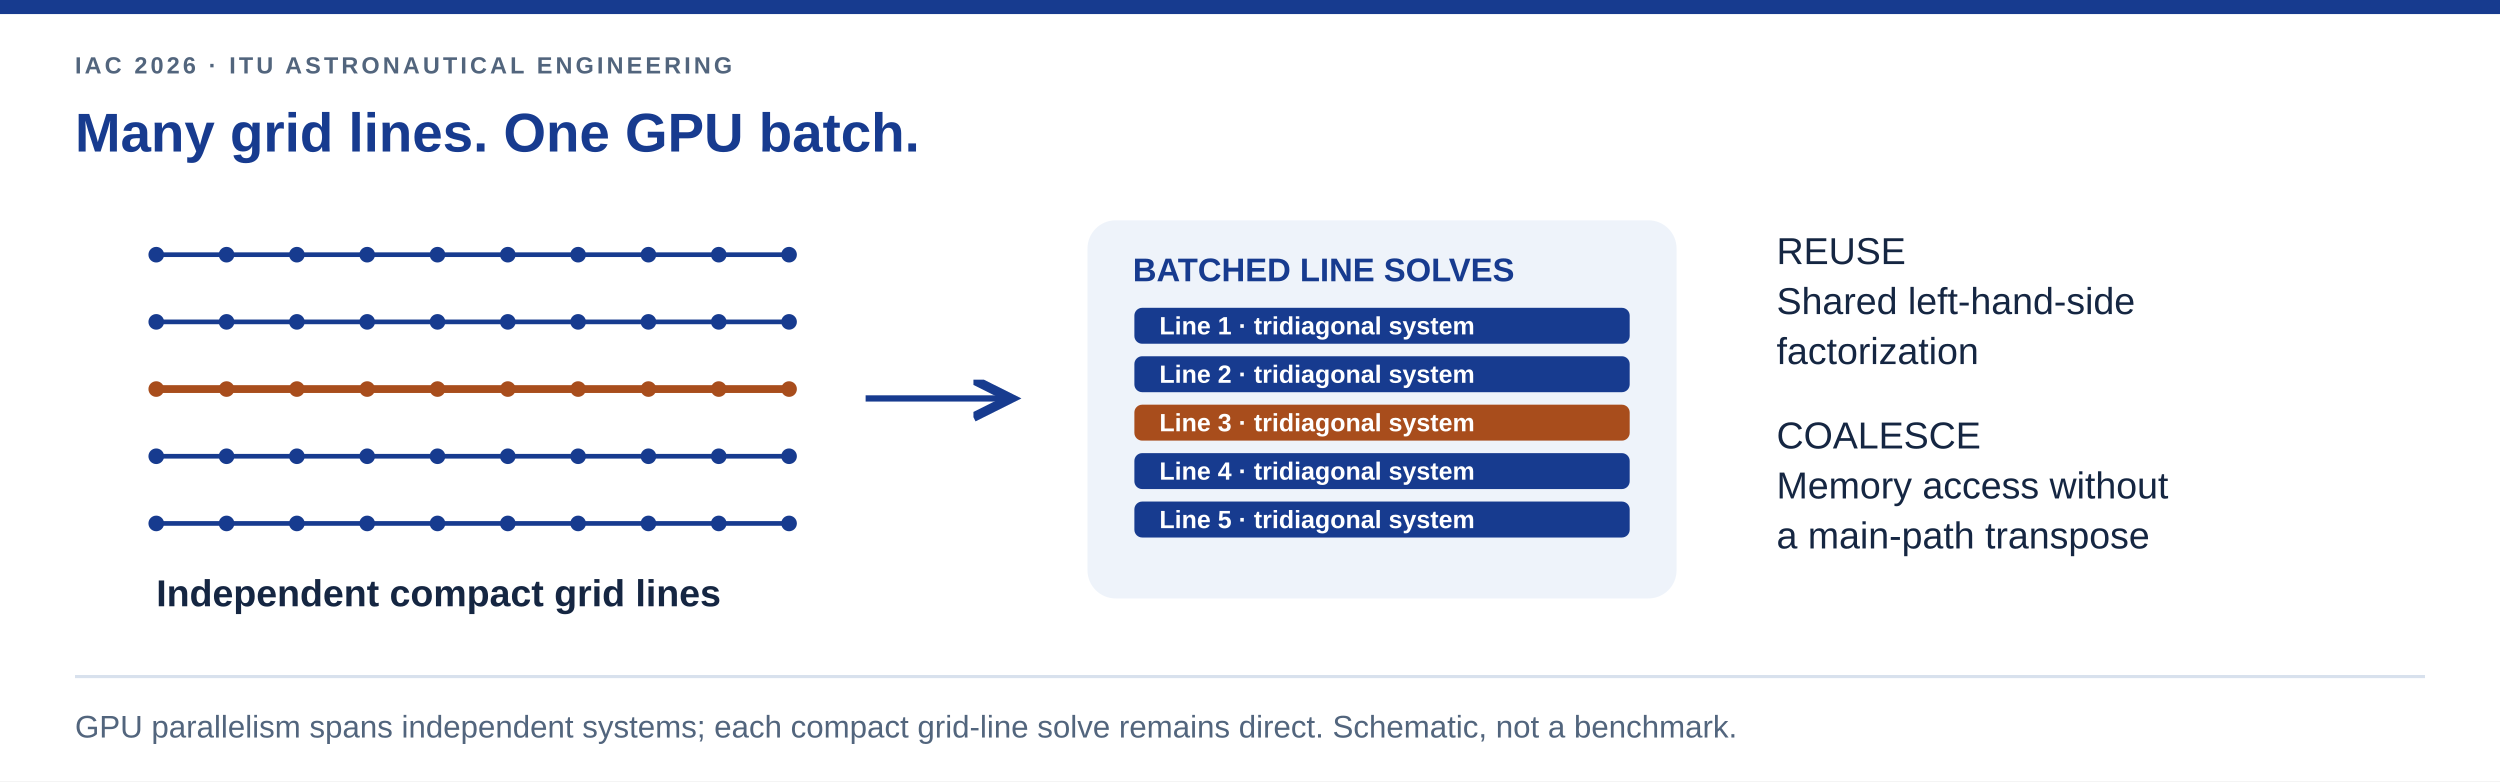
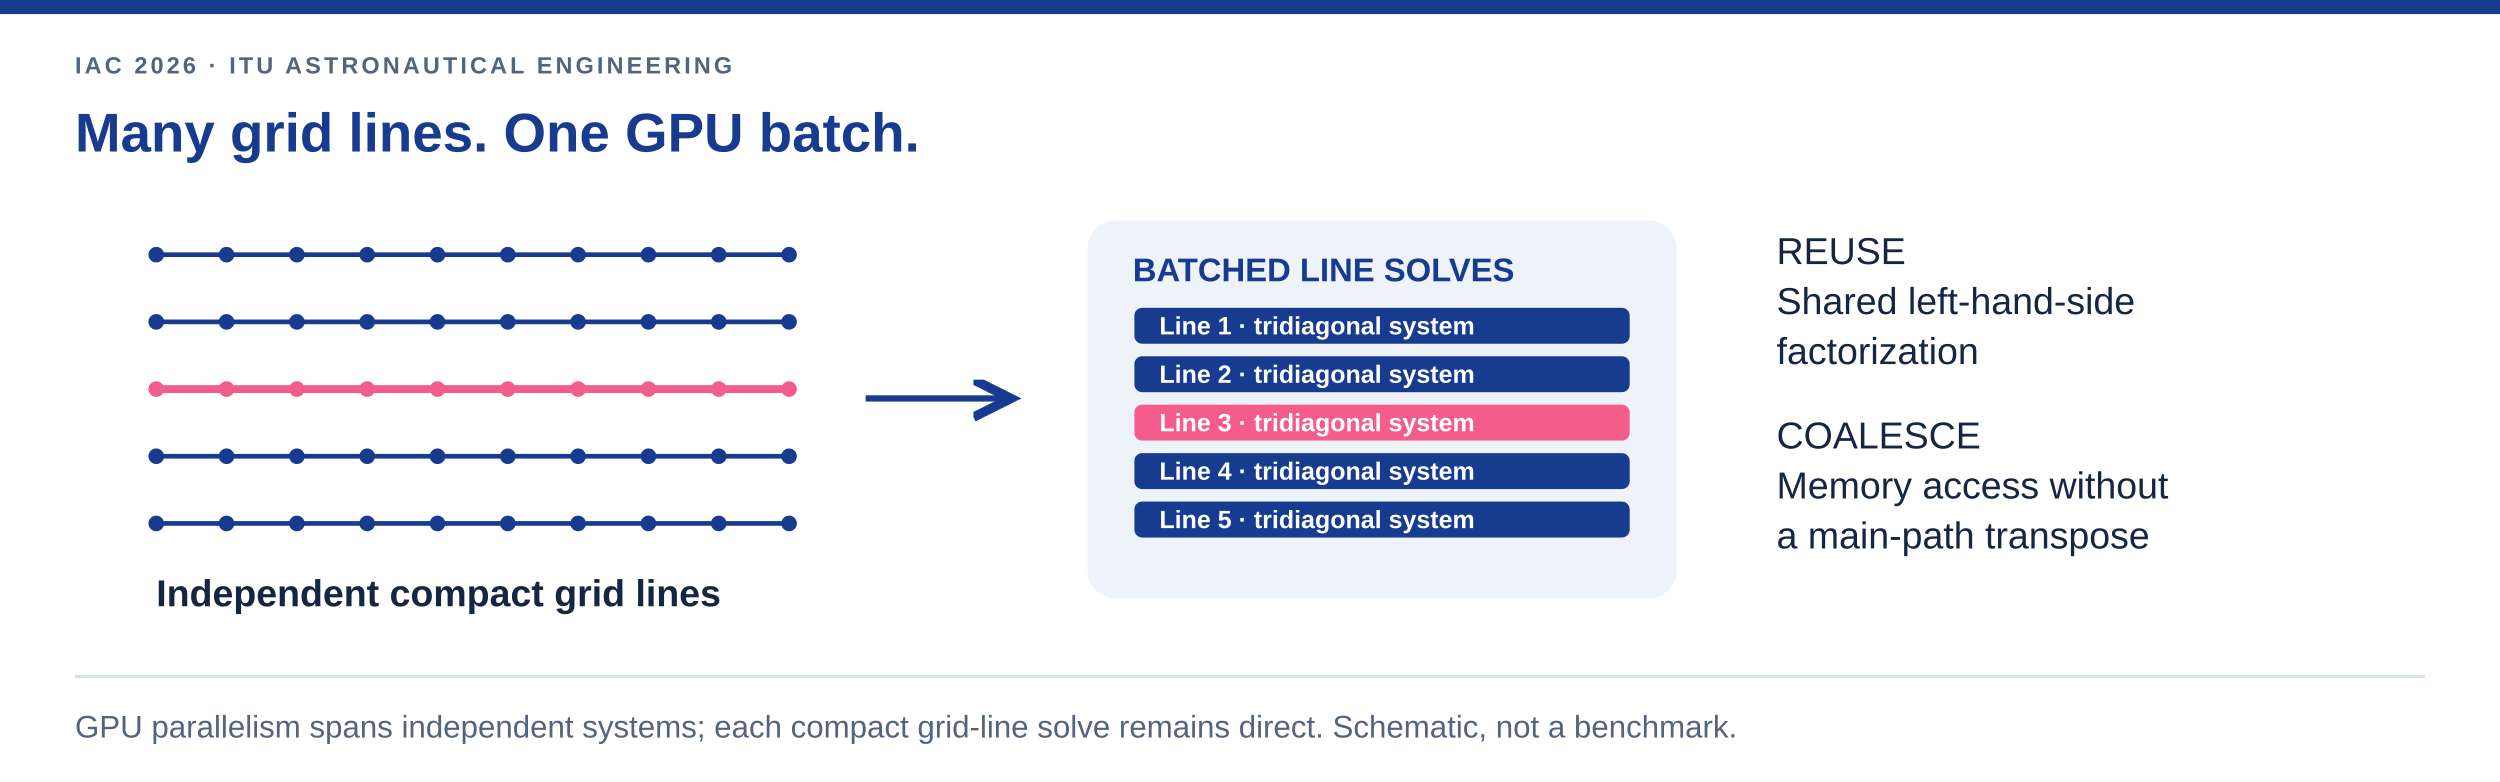
<svg xmlns="http://www.w3.org/2000/svg" width="1600" height="500" viewBox="0 0 1600 500" role="img" aria-labelledby="title desc">
  <defs>
    <marker id="arrow" markerWidth="8" markerHeight="8" refX="6" refY="3" orient="auto">
      <path d="M0,0 L6,3 L0,6" fill="none" stroke="#173b8f" stroke-width="1.5" />
    </marker>
  </defs>
  <g font-family="Arial, Helvetica, sans-serif">
    <rect x="0" y="0" width="1600" height="500" rx="0" fill="#ffffff" />
    <rect x="0" y="0" width="1600" height="9" rx="0" fill="#173b8f" />
    <text x="48" y="47" font-size="15" fill="#52657d" font-weight="700" letter-spacing="2">IAC 2026 · ITU ASTRONAUTICAL ENGINEERING</text>
    <text x="48" y="97" font-size="35" fill="#173b8f" font-weight="700">Many grid lines. One GPU batch.</text>
    <line x1="100" y1="163" x2="505" y2="163" stroke="#173b8f" stroke-width="3" />
    <circle cx="100" cy="163" r="5" fill="#173b8f" />
    <circle cx="145" cy="163" r="5" fill="#173b8f" />
    <circle cx="190" cy="163" r="5" fill="#173b8f" />
    <circle cx="235" cy="163" r="5" fill="#173b8f" />
    <circle cx="280" cy="163" r="5" fill="#173b8f" />
    <circle cx="325" cy="163" r="5" fill="#173b8f" />
    <circle cx="370" cy="163" r="5" fill="#173b8f" />
    <circle cx="415" cy="163" r="5" fill="#173b8f" />
    <circle cx="460" cy="163" r="5" fill="#173b8f" />
    <circle cx="505" cy="163" r="5" fill="#173b8f" />
    <line x1="100" y1="206" x2="505" y2="206" stroke="#173b8f" stroke-width="3" />
    <circle cx="100" cy="206" r="5" fill="#173b8f" />
    <circle cx="145" cy="206" r="5" fill="#173b8f" />
    <circle cx="190" cy="206" r="5" fill="#173b8f" />
    <circle cx="235" cy="206" r="5" fill="#173b8f" />
    <circle cx="280" cy="206" r="5" fill="#173b8f" />
    <circle cx="325" cy="206" r="5" fill="#173b8f" />
    <circle cx="370" cy="206" r="5" fill="#173b8f" />
    <circle cx="415" cy="206" r="5" fill="#173b8f" />
    <circle cx="460" cy="206" r="5" fill="#173b8f" />
    <circle cx="505" cy="206" r="5" fill="#173b8f" />
-     <line x1="100" y1="249" x2="505" y2="249" stroke="#a84d1c" stroke-width="5" />
-     <circle cx="100" cy="249" r="5" fill="#a84d1c" />
-     <circle cx="145" cy="249" r="5" fill="#a84d1c" />
-     <circle cx="190" cy="249" r="5" fill="#a84d1c" />
-     <circle cx="235" cy="249" r="5" fill="#a84d1c" />
-     <circle cx="280" cy="249" r="5" fill="#a84d1c" />
-     <circle cx="325" cy="249" r="5" fill="#a84d1c" />
-     <circle cx="370" cy="249" r="5" fill="#a84d1c" />
-     <circle cx="415" cy="249" r="5" fill="#a84d1c" />
-     <circle cx="460" cy="249" r="5" fill="#a84d1c" />
-     <circle cx="505" cy="249" r="5" fill="#a84d1c" />
+     <line x1="100" y1="249" x2="505" y2="249" stroke="#f45c8b" stroke-width="5" />
+     <circle cx="100" cy="249" r="5" fill="#f45c8b" />
+     <circle cx="145" cy="249" r="5" fill="#f45c8b" />
+     <circle cx="190" cy="249" r="5" fill="#f45c8b" />
+     <circle cx="235" cy="249" r="5" fill="#f45c8b" />
+     <circle cx="280" cy="249" r="5" fill="#f45c8b" />
+     <circle cx="325" cy="249" r="5" fill="#f45c8b" />
+     <circle cx="370" cy="249" r="5" fill="#f45c8b" />
+     <circle cx="415" cy="249" r="5" fill="#f45c8b" />
+     <circle cx="460" cy="249" r="5" fill="#f45c8b" />
+     <circle cx="505" cy="249" r="5" fill="#f45c8b" />
    <line x1="100" y1="292" x2="505" y2="292" stroke="#173b8f" stroke-width="3" />
    <circle cx="100" cy="292" r="5" fill="#173b8f" />
    <circle cx="145" cy="292" r="5" fill="#173b8f" />
    <circle cx="190" cy="292" r="5" fill="#173b8f" />
    <circle cx="235" cy="292" r="5" fill="#173b8f" />
    <circle cx="280" cy="292" r="5" fill="#173b8f" />
    <circle cx="325" cy="292" r="5" fill="#173b8f" />
    <circle cx="370" cy="292" r="5" fill="#173b8f" />
    <circle cx="415" cy="292" r="5" fill="#173b8f" />
    <circle cx="460" cy="292" r="5" fill="#173b8f" />
    <circle cx="505" cy="292" r="5" fill="#173b8f" />
    <line x1="100" y1="335" x2="505" y2="335" stroke="#173b8f" stroke-width="3" />
    <circle cx="100" cy="335" r="5" fill="#173b8f" />
    <circle cx="145" cy="335" r="5" fill="#173b8f" />
    <circle cx="190" cy="335" r="5" fill="#173b8f" />
    <circle cx="235" cy="335" r="5" fill="#173b8f" />
    <circle cx="280" cy="335" r="5" fill="#173b8f" />
    <circle cx="325" cy="335" r="5" fill="#173b8f" />
    <circle cx="370" cy="335" r="5" fill="#173b8f" />
    <circle cx="415" cy="335" r="5" fill="#173b8f" />
    <circle cx="460" cy="335" r="5" fill="#173b8f" />
    <circle cx="505" cy="335" r="5" fill="#173b8f" />
    <text x="100" y="388" font-size="24" fill="#152642" font-weight="700">Independent compact grid lines</text>
    <line x1="554" y1="255" x2="647" y2="255" stroke="#173b8f" stroke-width="4" marker-end="url(#arrow)" />
    <rect x="696" y="141" width="377" height="242" rx="18" fill="#eef3fa" />
    <text x="725" y="180" font-size="21" fill="#173b8f" font-weight="700">BATCHED LINE SOLVES</text>
    <rect x="726" y="197" width="317" height="23" rx="5" fill="#173b8f" />
    <text x="742" y="214" font-size="16" fill="#ffffff" font-weight="700">Line 1  ·  tridiagonal system</text>
    <rect x="726" y="228" width="317" height="23" rx="5" fill="#173b8f" />
    <text x="742" y="245" font-size="16" fill="#ffffff" font-weight="700">Line 2  ·  tridiagonal system</text>
-     <rect x="726" y="259" width="317" height="23" rx="5" fill="#a84d1c" />
+     <rect x="726" y="259" width="317" height="23" rx="5" fill="#f45c8b" />
    <text x="742" y="276" font-size="16" fill="#ffffff" font-weight="700">Line 3  ·  tridiagonal system</text>
    <rect x="726" y="290" width="317" height="23" rx="5" fill="#173b8f" />
    <text x="742" y="307" font-size="16" fill="#ffffff" font-weight="700">Line 4  ·  tridiagonal system</text>
    <rect x="726" y="321" width="317" height="23" rx="5" fill="#173b8f" />
    <text x="742" y="338" font-size="16" fill="#ffffff" font-weight="700">Line 5  ·  tridiagonal system</text>
    <text x="1137" y="169" font-size="24" fill="#152642" font-weight="400">REUSE</text>
    <text x="1137" y="201" font-size="24" fill="#152642" font-weight="400">Shared left-hand-side</text>
    <text x="1137" y="233" font-size="24" fill="#152642" font-weight="400">factorization</text>
    <text x="1137" y="287" font-size="24" fill="#152642" font-weight="400">COALESCE</text>
    <text x="1137" y="319" font-size="24" fill="#152642" font-weight="400">Memory access without</text>
    <text x="1137" y="351" font-size="24" fill="#152642" font-weight="400">a main-path transpose</text>
    <line x1="48" y1="433" x2="1552" y2="433" stroke="#d8e1ed" stroke-width="2" />
    <text x="48" y="472" font-size="20" fill="#52657d" font-weight="400">GPU parallelism spans independent systems; each compact grid-line solve remains direct. Schematic, not a benchmark.</text>
  </g>
</svg>
